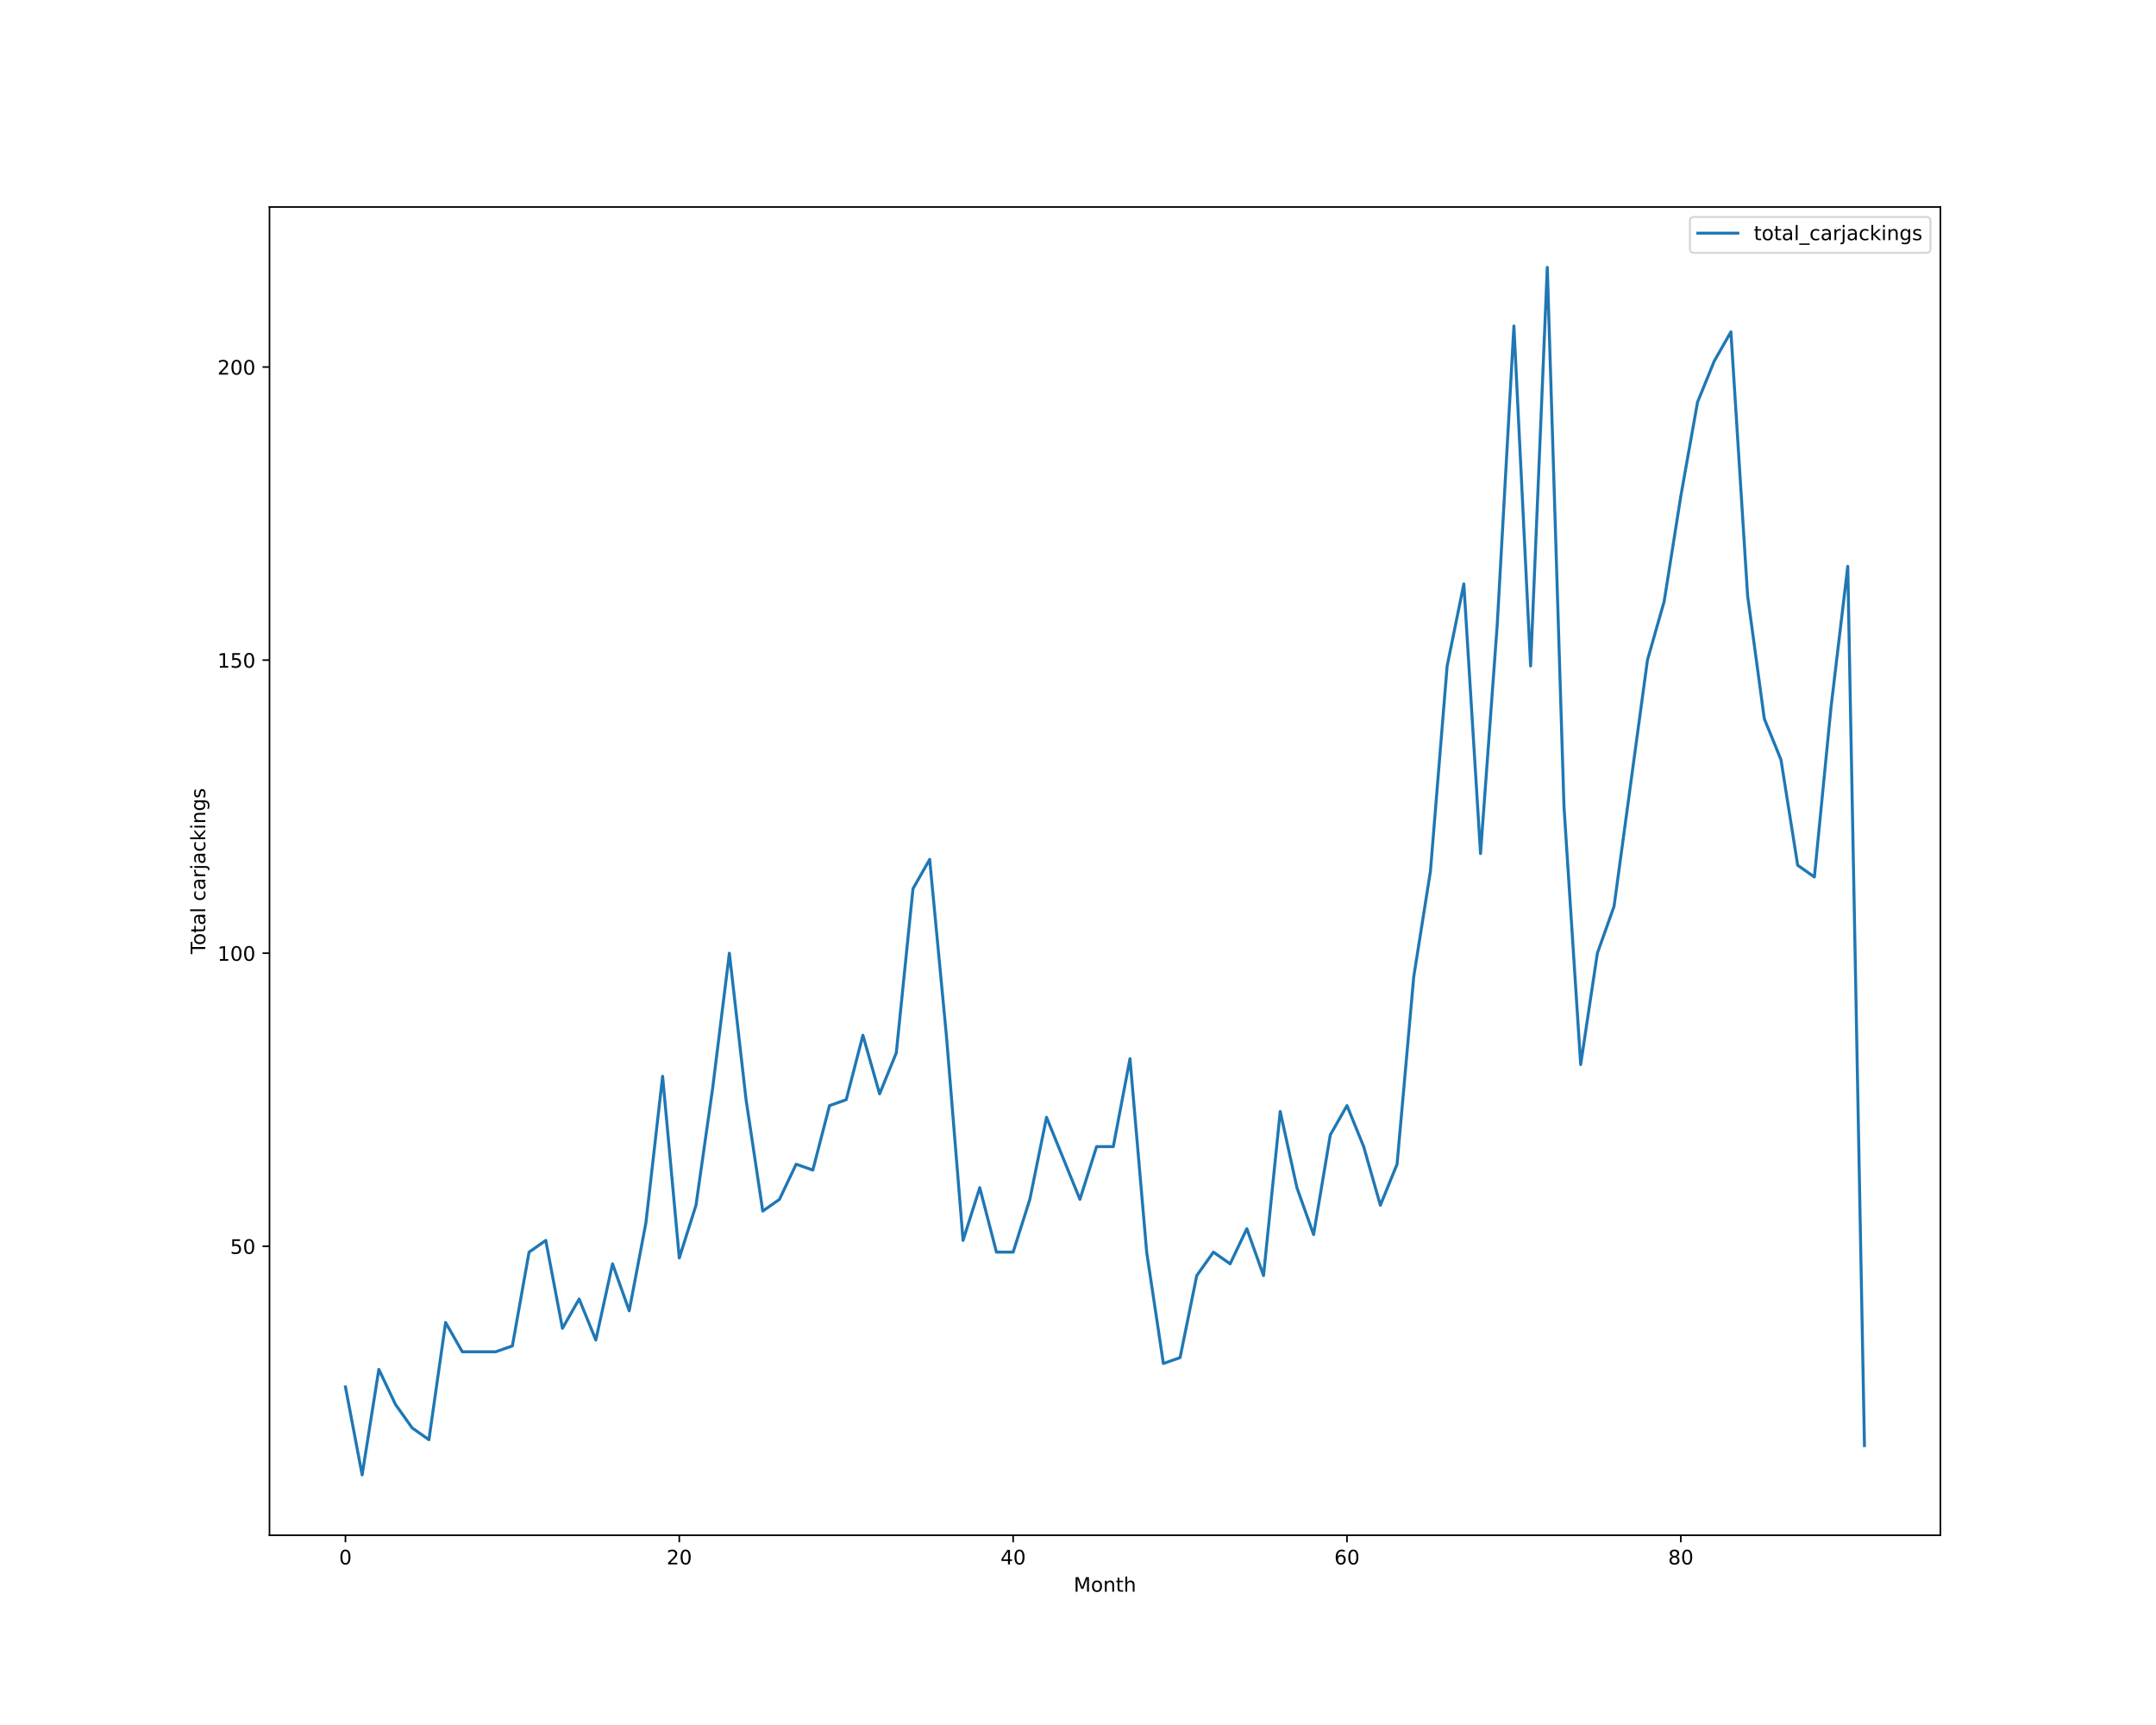
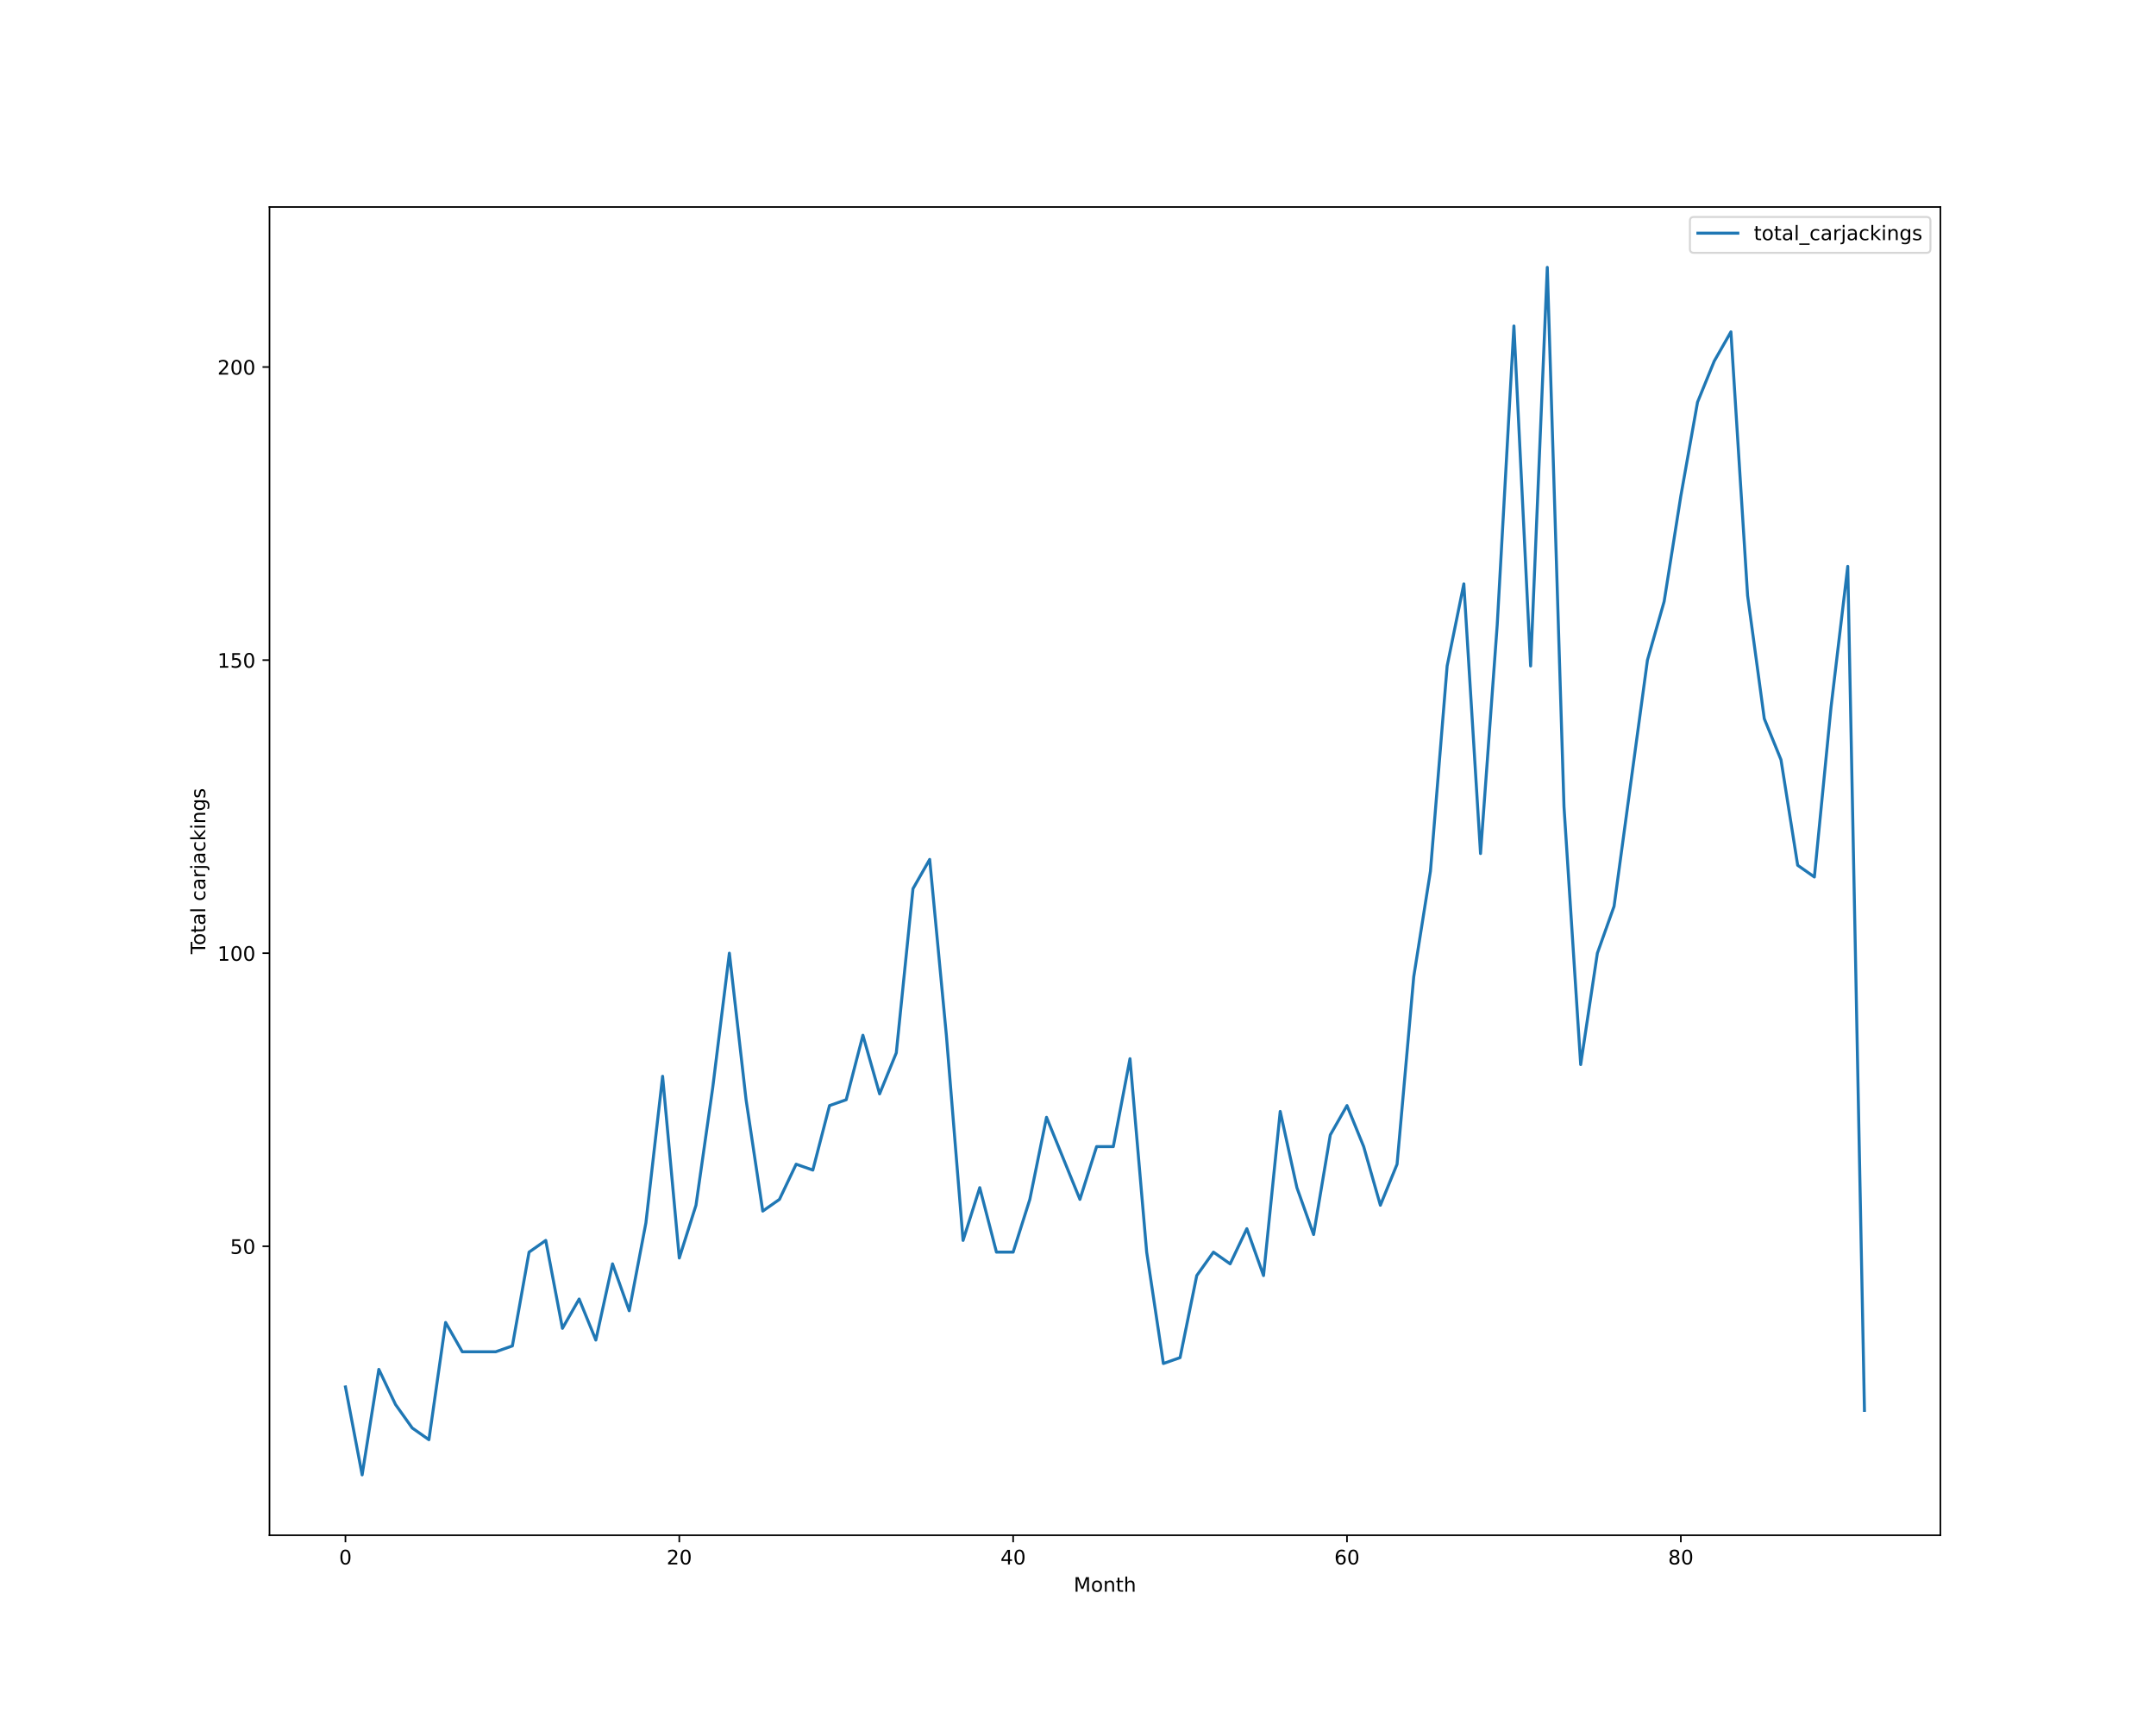
<svg xmlns="http://www.w3.org/2000/svg" xmlns:xlink="http://www.w3.org/1999/xlink" height="864pt" version="1.1" viewBox="0 0 1080 864" width="1080pt">
  <defs>
    <style type="text/css">*{stroke-linecap:butt;stroke-linejoin:round;}</style>
  </defs>
  <g id="figure_1">
    <g id="patch_1">
      <path d="M 0 864  L 1080 864  L 1080 0  L 0 0  z " style="fill:#ffffff;" />
    </g>
    <g id="axes_1">
      <g id="patch_2">
        <path d="M 135 768.96  L 972 768.96  L 972 103.68  L 135 103.68  z " style="fill:#ffffff;" />
      </g>
      <g id="matplotlib.axis_1">
        <g id="xtick_1">
          <g id="line2d_1">
            <defs>
-               <path d="M 0 0  L 0 3.5  " id="mecef482e85" style="stroke:#000000;stroke-width:0.8;" />
-             </defs>
-             <g>
-               <use style="stroke:#000000;stroke-width:0.8;" x="173.045" xlink:href="#mecef482e85" y="768.96" />
+               <path d="M 0 0  L 0 3.5  " id="m3f93c7e18a" style="stroke:#000000;stroke-width:0.8;" />
+             </defs>
+             <g>
+               <use style="stroke:#000000;stroke-width:0.8;" x="173.045" xlink:href="#m3f93c7e18a" y="768.96" />
            </g>
          </g>
          <g id="text_1">
            <g transform="translate(169.8642 783.5584)scale(0.1 -0.1)">
              <defs>
                <path d="M 2034 4250  Q 1547 4250 1301 3770  Q 1056 3291 1056 2328  Q 1056 1369 1301 889  Q 1547 409 2034 409  Q 2525 409 2770 889  Q 3016 1369 3016 2328  Q 3016 3291 2770 3770  Q 2525 4250 2034 4250  z M 2034 4750  Q 2819 4750 3233 4129  Q 3647 3509 3647 2328  Q 3647 1150 3233 529  Q 2819 -91 2034 -91  Q 1250 -91 836 529  Q 422 1150 422 2328  Q 422 3509 836 4129  Q 1250 4750 2034 4750  z " id="DejaVuSans-30" transform="scale(0.015625)" />
              </defs>
              <use xlink:href="#DejaVuSans-30" />
            </g>
          </g>
        </g>
        <g id="xtick_2">
          <g id="line2d_2">
            <g>
-               <use style="stroke:#000000;stroke-width:0.8;" x="340.278" xlink:href="#mecef482e85" y="768.96" />
+               <use style="stroke:#000000;stroke-width:0.8;" x="340.278" xlink:href="#m3f93c7e18a" y="768.96" />
            </g>
          </g>
          <g id="text_2">
            <g transform="translate(333.9157 783.5584)scale(0.1 -0.1)">
              <defs>
                <path d="M 1228 531  L 3431 531  L 3431 0  L 469 0  L 469 531  Q 828 903 1448 1529  Q 2069 2156 2228 2338  Q 2531 2678 2651 2914  Q 2772 3150 2772 3378  Q 2772 3750 2511 3984  Q 2250 4219 1831 4219  Q 1534 4219 1204 4116  Q 875 4013 500 3803  L 500 4441  Q 881 4594 1212 4672  Q 1544 4750 1819 4750  Q 2544 4750 2975 4387  Q 3406 4025 3406 3419  Q 3406 3131 3298 2873  Q 3191 2616 2906 2266  Q 2828 2175 2409 1742  Q 1991 1309 1228 531  z " id="DejaVuSans-32" transform="scale(0.015625)" />
              </defs>
              <use xlink:href="#DejaVuSans-32" />
              <use x="63.623" xlink:href="#DejaVuSans-30" />
            </g>
          </g>
        </g>
        <g id="xtick_3">
          <g id="line2d_3">
            <g>
-               <use style="stroke:#000000;stroke-width:0.8;" x="507.511" xlink:href="#mecef482e85" y="768.96" />
+               <use style="stroke:#000000;stroke-width:0.8;" x="507.511" xlink:href="#m3f93c7e18a" y="768.96" />
            </g>
          </g>
          <g id="text_3">
            <g transform="translate(501.1485 783.5584)scale(0.1 -0.1)">
              <defs>
                <path d="M 2419 4116  L 825 1625  L 2419 1625  L 2419 4116  z M 2253 4666  L 3047 4666  L 3047 1625  L 3713 1625  L 3713 1100  L 3047 1100  L 3047 0  L 2419 0  L 2419 1100  L 313 1100  L 313 1709  L 2253 4666  z " id="DejaVuSans-34" transform="scale(0.015625)" />
              </defs>
              <use xlink:href="#DejaVuSans-34" />
              <use x="63.623" xlink:href="#DejaVuSans-30" />
            </g>
          </g>
        </g>
        <g id="xtick_4">
          <g id="line2d_4">
            <g>
-               <use style="stroke:#000000;stroke-width:0.8;" x="674.744" xlink:href="#mecef482e85" y="768.96" />
+               <use style="stroke:#000000;stroke-width:0.8;" x="674.744" xlink:href="#m3f93c7e18a" y="768.96" />
            </g>
          </g>
          <g id="text_4">
            <g transform="translate(668.3813 783.5584)scale(0.1 -0.1)">
              <defs>
                <path d="M 2113 2584  Q 1688 2584 1439 2293  Q 1191 2003 1191 1497  Q 1191 994 1439 701  Q 1688 409 2113 409  Q 2538 409 2786 701  Q 3034 994 3034 1497  Q 3034 2003 2786 2293  Q 2538 2584 2113 2584  z M 3366 4563  L 3366 3988  Q 3128 4100 2886 4159  Q 2644 4219 2406 4219  Q 1781 4219 1451 3797  Q 1122 3375 1075 2522  Q 1259 2794 1537 2939  Q 1816 3084 2150 3084  Q 2853 3084 3261 2657  Q 3669 2231 3669 1497  Q 3669 778 3244 343  Q 2819 -91 2113 -91  Q 1303 -91 875 529  Q 447 1150 447 2328  Q 447 3434 972 4092  Q 1497 4750 2381 4750  Q 2619 4750 2861 4703  Q 3103 4656 3366 4563  z " id="DejaVuSans-36" transform="scale(0.015625)" />
              </defs>
              <use xlink:href="#DejaVuSans-36" />
              <use x="63.623" xlink:href="#DejaVuSans-30" />
            </g>
          </g>
        </g>
        <g id="xtick_5">
          <g id="line2d_5">
            <g>
-               <use style="stroke:#000000;stroke-width:0.8;" x="841.977" xlink:href="#mecef482e85" y="768.96" />
+               <use style="stroke:#000000;stroke-width:0.8;" x="841.977" xlink:href="#m3f93c7e18a" y="768.96" />
            </g>
          </g>
          <g id="text_5">
            <g transform="translate(835.614 783.5584)scale(0.1 -0.1)">
              <defs>
                <path d="M 2034 2216  Q 1584 2216 1326 1975  Q 1069 1734 1069 1313  Q 1069 891 1326 650  Q 1584 409 2034 409  Q 2484 409 2743 651  Q 3003 894 3003 1313  Q 3003 1734 2745 1975  Q 2488 2216 2034 2216  z M 1403 2484  Q 997 2584 770 2862  Q 544 3141 544 3541  Q 544 4100 942 4425  Q 1341 4750 2034 4750  Q 2731 4750 3128 4425  Q 3525 4100 3525 3541  Q 3525 3141 3298 2862  Q 3072 2584 2669 2484  Q 3125 2378 3379 2068  Q 3634 1759 3634 1313  Q 3634 634 3220 271  Q 2806 -91 2034 -91  Q 1263 -91 848 271  Q 434 634 434 1313  Q 434 1759 690 2068  Q 947 2378 1403 2484  z M 1172 3481  Q 1172 3119 1398 2916  Q 1625 2713 2034 2713  Q 2441 2713 2670 2916  Q 2900 3119 2900 3481  Q 2900 3844 2670 4047  Q 2441 4250 2034 4250  Q 1625 4250 1398 4047  Q 1172 3844 1172 3481  z " id="DejaVuSans-38" transform="scale(0.015625)" />
              </defs>
              <use xlink:href="#DejaVuSans-38" />
              <use x="63.623" xlink:href="#DejaVuSans-30" />
            </g>
          </g>
        </g>
        <g id="text_6">
          <g transform="translate(537.8289 797.2366)scale(0.1 -0.1)">
            <defs>
              <path d="M 628 4666  L 1569 4666  L 2759 1491  L 3956 4666  L 4897 4666  L 4897 0  L 4281 0  L 4281 4097  L 3078 897  L 2444 897  L 1241 4097  L 1241 0  L 628 0  L 628 4666  z " id="DejaVuSans-4d" transform="scale(0.015625)" />
              <path d="M 1959 3097  Q 1497 3097 1228 2736  Q 959 2375 959 1747  Q 959 1119 1226 758  Q 1494 397 1959 397  Q 2419 397 2687 759  Q 2956 1122 2956 1747  Q 2956 2369 2687 2733  Q 2419 3097 1959 3097  z M 1959 3584  Q 2709 3584 3137 3096  Q 3566 2609 3566 1747  Q 3566 888 3137 398  Q 2709 -91 1959 -91  Q 1206 -91 779 398  Q 353 888 353 1747  Q 353 2609 779 3096  Q 1206 3584 1959 3584  z " id="DejaVuSans-6f" transform="scale(0.015625)" />
              <path d="M 3513 2113  L 3513 0  L 2938 0  L 2938 2094  Q 2938 2591 2744 2837  Q 2550 3084 2163 3084  Q 1697 3084 1428 2787  Q 1159 2491 1159 1978  L 1159 0  L 581 0  L 581 3500  L 1159 3500  L 1159 2956  Q 1366 3272 1645 3428  Q 1925 3584 2291 3584  Q 2894 3584 3203 3211  Q 3513 2838 3513 2113  z " id="DejaVuSans-6e" transform="scale(0.015625)" />
              <path d="M 1172 4494  L 1172 3500  L 2356 3500  L 2356 3053  L 1172 3053  L 1172 1153  Q 1172 725 1289 603  Q 1406 481 1766 481  L 2356 481  L 2356 0  L 1766 0  Q 1100 0 847 248  Q 594 497 594 1153  L 594 3053  L 172 3053  L 172 3500  L 594 3500  L 594 4494  L 1172 4494  z " id="DejaVuSans-74" transform="scale(0.015625)" />
              <path d="M 3513 2113  L 3513 0  L 2938 0  L 2938 2094  Q 2938 2591 2744 2837  Q 2550 3084 2163 3084  Q 1697 3084 1428 2787  Q 1159 2491 1159 1978  L 1159 0  L 581 0  L 581 4863  L 1159 4863  L 1159 2956  Q 1366 3272 1645 3428  Q 1925 3584 2291 3584  Q 2894 3584 3203 3211  Q 3513 2838 3513 2113  z " id="DejaVuSans-68" transform="scale(0.015625)" />
            </defs>
            <use xlink:href="#DejaVuSans-4d" />
            <use x="86.279" xlink:href="#DejaVuSans-6f" />
            <use x="147.461" xlink:href="#DejaVuSans-6e" />
            <use x="210.84" xlink:href="#DejaVuSans-74" />
            <use x="250.049" xlink:href="#DejaVuSans-68" />
          </g>
        </g>
      </g>
      <g id="matplotlib.axis_2">
        <g id="ytick_1">
          <g id="line2d_6">
            <defs>
-               <path d="M 0 0  L -3.5 0  " id="m7542049c2c" style="stroke:#000000;stroke-width:0.8;" />
-             </defs>
-             <g>
-               <use style="stroke:#000000;stroke-width:0.8;" x="135" xlink:href="#m7542049c2c" y="624.219" />
+               <path d="M 0 0  L -3.5 0  " id="ma74c859b8b" style="stroke:#000000;stroke-width:0.8;" />
+             </defs>
+             <g>
+               <use style="stroke:#000000;stroke-width:0.8;" x="135" xlink:href="#ma74c859b8b" y="624.219" />
            </g>
          </g>
          <g id="text_7">
            <g transform="translate(115.275 628.0182)scale(0.1 -0.1)">
              <defs>
                <path d="M 691 4666  L 3169 4666  L 3169 4134  L 1269 4134  L 1269 2991  Q 1406 3038 1543 3061  Q 1681 3084 1819 3084  Q 2600 3084 3056 2656  Q 3513 2228 3513 1497  Q 3513 744 3044 326  Q 2575 -91 1722 -91  Q 1428 -91 1123 -41  Q 819 9 494 109  L 494 744  Q 775 591 1075 516  Q 1375 441 1709 441  Q 2250 441 2565 725  Q 2881 1009 2881 1497  Q 2881 1984 2565 2268  Q 2250 2553 1709 2553  Q 1456 2553 1204 2497  Q 953 2441 691 2322  L 691 4666  z " id="DejaVuSans-35" transform="scale(0.015625)" />
              </defs>
              <use xlink:href="#DejaVuSans-35" />
              <use x="63.623" xlink:href="#DejaVuSans-30" />
            </g>
          </g>
        </g>
        <g id="ytick_2">
          <g id="line2d_7">
            <g>
-               <use style="stroke:#000000;stroke-width:0.8;" x="135" xlink:href="#m7542049c2c" y="477.423" />
+               <use style="stroke:#000000;stroke-width:0.8;" x="135" xlink:href="#ma74c859b8b" y="477.423" />
            </g>
          </g>
          <g id="text_8">
            <g transform="translate(108.9125 481.2221)scale(0.1 -0.1)">
              <defs>
                <path d="M 794 531  L 1825 531  L 1825 4091  L 703 3866  L 703 4441  L 1819 4666  L 2450 4666  L 2450 531  L 3481 531  L 3481 0  L 794 0  L 794 531  z " id="DejaVuSans-31" transform="scale(0.015625)" />
              </defs>
              <use xlink:href="#DejaVuSans-31" />
              <use x="63.623" xlink:href="#DejaVuSans-30" />
              <use x="127.246" xlink:href="#DejaVuSans-30" />
            </g>
          </g>
        </g>
        <g id="ytick_3">
          <g id="line2d_8">
            <g>
-               <use style="stroke:#000000;stroke-width:0.8;" x="135" xlink:href="#m7542049c2c" y="330.627" />
+               <use style="stroke:#000000;stroke-width:0.8;" x="135" xlink:href="#ma74c859b8b" y="330.627" />
            </g>
          </g>
          <g id="text_9">
            <g transform="translate(108.9125 334.426)scale(0.1 -0.1)">
              <use xlink:href="#DejaVuSans-31" />
              <use x="63.623" xlink:href="#DejaVuSans-35" />
              <use x="127.246" xlink:href="#DejaVuSans-30" />
            </g>
          </g>
        </g>
        <g id="ytick_4">
          <g id="line2d_9">
            <g>
-               <use style="stroke:#000000;stroke-width:0.8;" x="135" xlink:href="#m7542049c2c" y="183.831" />
+               <use style="stroke:#000000;stroke-width:0.8;" x="135" xlink:href="#ma74c859b8b" y="183.831" />
            </g>
          </g>
          <g id="text_10">
            <g transform="translate(108.9125 187.6299)scale(0.1 -0.1)">
              <use xlink:href="#DejaVuSans-32" />
              <use x="63.623" xlink:href="#DejaVuSans-30" />
              <use x="127.246" xlink:href="#DejaVuSans-30" />
            </g>
          </g>
        </g>
        <g id="text_11">
          <g transform="translate(102.8328 477.8888)rotate(-90)scale(0.1 -0.1)">
            <defs>
              <path d="M -19 4666  L 3928 4666  L 3928 4134  L 2272 4134  L 2272 0  L 1638 0  L 1638 4134  L -19 4134  L -19 4666  z " id="DejaVuSans-54" transform="scale(0.015625)" />
              <path d="M 2194 1759  Q 1497 1759 1228 1600  Q 959 1441 959 1056  Q 959 750 1161 570  Q 1363 391 1709 391  Q 2188 391 2477 730  Q 2766 1069 2766 1631  L 2766 1759  L 2194 1759  z M 3341 1997  L 3341 0  L 2766 0  L 2766 531  Q 2569 213 2275 61  Q 1981 -91 1556 -91  Q 1019 -91 701 211  Q 384 513 384 1019  Q 384 1609 779 1909  Q 1175 2209 1959 2209  L 2766 2209  L 2766 2266  Q 2766 2663 2505 2880  Q 2244 3097 1772 3097  Q 1472 3097 1187 3025  Q 903 2953 641 2809  L 641 3341  Q 956 3463 1253 3523  Q 1550 3584 1831 3584  Q 2591 3584 2966 3190  Q 3341 2797 3341 1997  z " id="DejaVuSans-61" transform="scale(0.015625)" />
              <path d="M 603 4863  L 1178 4863  L 1178 0  L 603 0  L 603 4863  z " id="DejaVuSans-6c" transform="scale(0.015625)" />
              <path id="DejaVuSans-20" transform="scale(0.015625)" />
              <path d="M 3122 3366  L 3122 2828  Q 2878 2963 2633 3030  Q 2388 3097 2138 3097  Q 1578 3097 1268 2742  Q 959 2388 959 1747  Q 959 1106 1268 751  Q 1578 397 2138 397  Q 2388 397 2633 464  Q 2878 531 3122 666  L 3122 134  Q 2881 22 2623 -34  Q 2366 -91 2075 -91  Q 1284 -91 818 406  Q 353 903 353 1747  Q 353 2603 823 3093  Q 1294 3584 2113 3584  Q 2378 3584 2631 3529  Q 2884 3475 3122 3366  z " id="DejaVuSans-63" transform="scale(0.015625)" />
              <path d="M 2631 2963  Q 2534 3019 2420 3045  Q 2306 3072 2169 3072  Q 1681 3072 1420 2755  Q 1159 2438 1159 1844  L 1159 0  L 581 0  L 581 3500  L 1159 3500  L 1159 2956  Q 1341 3275 1631 3429  Q 1922 3584 2338 3584  Q 2397 3584 2469 3576  Q 2541 3569 2628 3553  L 2631 2963  z " id="DejaVuSans-72" transform="scale(0.015625)" />
              <path d="M 603 3500  L 1178 3500  L 1178 -63  Q 1178 -731 923 -1031  Q 669 -1331 103 -1331  L -116 -1331  L -116 -844  L 38 -844  Q 366 -844 484 -692  Q 603 -541 603 -63  L 603 3500  z M 603 4863  L 1178 4863  L 1178 4134  L 603 4134  L 603 4863  z " id="DejaVuSans-6a" transform="scale(0.015625)" />
              <path d="M 581 4863  L 1159 4863  L 1159 1991  L 2875 3500  L 3609 3500  L 1753 1863  L 3688 0  L 2938 0  L 1159 1709  L 1159 0  L 581 0  L 581 4863  z " id="DejaVuSans-6b" transform="scale(0.015625)" />
              <path d="M 603 3500  L 1178 3500  L 1178 0  L 603 0  L 603 3500  z M 603 4863  L 1178 4863  L 1178 4134  L 603 4134  L 603 4863  z " id="DejaVuSans-69" transform="scale(0.015625)" />
              <path d="M 2906 1791  Q 2906 2416 2648 2759  Q 2391 3103 1925 3103  Q 1463 3103 1205 2759  Q 947 2416 947 1791  Q 947 1169 1205 825  Q 1463 481 1925 481  Q 2391 481 2648 825  Q 2906 1169 2906 1791  z M 3481 434  Q 3481 -459 3084 -895  Q 2688 -1331 1869 -1331  Q 1566 -1331 1297 -1286  Q 1028 -1241 775 -1147  L 775 -588  Q 1028 -725 1275 -790  Q 1522 -856 1778 -856  Q 2344 -856 2625 -561  Q 2906 -266 2906 331  L 2906 616  Q 2728 306 2450 153  Q 2172 0 1784 0  Q 1141 0 747 490  Q 353 981 353 1791  Q 353 2603 747 3093  Q 1141 3584 1784 3584  Q 2172 3584 2450 3431  Q 2728 3278 2906 2969  L 2906 3500  L 3481 3500  L 3481 434  z " id="DejaVuSans-67" transform="scale(0.015625)" />
              <path d="M 2834 3397  L 2834 2853  Q 2591 2978 2328 3040  Q 2066 3103 1784 3103  Q 1356 3103 1142 2972  Q 928 2841 928 2578  Q 928 2378 1081 2264  Q 1234 2150 1697 2047  L 1894 2003  Q 2506 1872 2764 1633  Q 3022 1394 3022 966  Q 3022 478 2636 193  Q 2250 -91 1575 -91  Q 1294 -91 989 -36  Q 684 19 347 128  L 347 722  Q 666 556 975 473  Q 1284 391 1588 391  Q 1994 391 2212 530  Q 2431 669 2431 922  Q 2431 1156 2273 1281  Q 2116 1406 1581 1522  L 1381 1569  Q 847 1681 609 1914  Q 372 2147 372 2553  Q 372 3047 722 3315  Q 1072 3584 1716 3584  Q 2034 3584 2315 3537  Q 2597 3491 2834 3397  z " id="DejaVuSans-73" transform="scale(0.015625)" />
            </defs>
            <use xlink:href="#DejaVuSans-54" />
            <use x="44.084" xlink:href="#DejaVuSans-6f" />
            <use x="105.266" xlink:href="#DejaVuSans-74" />
            <use x="144.475" xlink:href="#DejaVuSans-61" />
            <use x="205.754" xlink:href="#DejaVuSans-6c" />
            <use x="233.537" xlink:href="#DejaVuSans-20" />
            <use x="265.324" xlink:href="#DejaVuSans-63" />
            <use x="320.305" xlink:href="#DejaVuSans-61" />
            <use x="381.584" xlink:href="#DejaVuSans-72" />
            <use x="422.697" xlink:href="#DejaVuSans-6a" />
            <use x="450.48" xlink:href="#DejaVuSans-61" />
            <use x="511.76" xlink:href="#DejaVuSans-63" />
            <use x="566.74" xlink:href="#DejaVuSans-6b" />
            <use x="624.65" xlink:href="#DejaVuSans-69" />
            <use x="652.434" xlink:href="#DejaVuSans-6e" />
            <use x="715.812" xlink:href="#DejaVuSans-67" />
            <use x="779.289" xlink:href="#DejaVuSans-73" />
          </g>
        </g>
      </g>
      <g id="line2d_10">
-         <path clip-path="url(#pf26ee44beb)" d="M 173.045 694.681  L 181.407 738.72  L 189.769 685.873  L 198.13 703.489  L 206.492 715.233  L 214.854 721.104  L 223.215 662.386  L 231.577 677.066  L 239.939 677.066  L 248.3 677.066  L 256.662 674.13  L 265.023 627.155  L 273.385 621.283  L 281.747 665.322  L 290.108 650.642  L 298.47 671.194  L 306.832 633.027  L 315.193 656.514  L 323.555 612.475  L 331.917 539.077  L 340.278 630.091  L 348.64 603.668  L 357.001 544.949  L 365.363 477.423  L 373.725 550.821  L 382.086 606.603  L 390.448 600.732  L 398.81 583.116  L 407.171 586.052  L 415.533 553.757  L 423.895 550.821  L 432.256 518.526  L 440.618 547.885  L 448.98 527.334  L 457.341 445.128  L 465.703 430.448  L 474.064 518.526  L 482.426 621.283  L 490.788 594.86  L 499.149 627.155  L 507.511 627.155  L 515.873 600.732  L 524.234 559.629  L 532.596 580.18  L 540.958 600.732  L 549.319 574.308  L 557.681 574.308  L 566.042 530.27  L 574.404 627.155  L 582.766 682.937  L 591.127 680.002  L 599.489 638.899  L 607.851 627.155  L 616.212 633.027  L 624.574 615.411  L 632.936 638.899  L 641.297 556.693  L 649.659 594.86  L 658.02 618.347  L 666.382 568.437  L 674.744 553.757  L 683.105 574.308  L 691.467 603.668  L 699.829 583.116  L 708.19 489.167  L 716.552 436.32  L 724.914 333.563  L 733.275 292.46  L 741.637 427.512  L 749.999 313.011  L 758.36 163.279  L 766.722 333.563  L 775.083 133.92  L 783.445 404.025  L 791.807 533.205  L 800.168 477.423  L 808.53 453.936  L 816.892 392.281  L 825.253 330.627  L 833.615 301.268  L 841.977 248.421  L 850.338 201.446  L 858.7 180.895  L 867.061 166.215  L 875.423 298.332  L 883.785 359.986  L 892.146 380.537  L 900.508 433.384  L 908.87 439.256  L 917.231 354.114  L 925.593 283.652  L 933.955 724.04  " style="fill:none;stroke:#1f77b4;stroke-linecap:square;stroke-width:1.5;" />
+         <path clip-path="url(#pca68e1aed7)" d="M 173.045 694.681  L 181.407 738.72  L 189.769 685.873  L 198.13 703.489  L 206.492 715.233  L 214.854 721.104  L 223.215 662.386  L 231.577 677.066  L 239.939 677.066  L 248.3 677.066  L 256.662 674.13  L 265.023 627.155  L 273.385 621.283  L 281.747 665.322  L 290.108 650.642  L 298.47 671.194  L 306.832 633.027  L 315.193 656.514  L 323.555 612.475  L 331.917 539.077  L 340.278 630.091  L 348.64 603.668  L 357.001 544.949  L 365.363 477.423  L 373.725 550.821  L 382.086 606.603  L 390.448 600.732  L 398.81 583.116  L 407.171 586.052  L 415.533 553.757  L 423.895 550.821  L 432.256 518.526  L 440.618 547.885  L 448.98 527.334  L 457.341 445.128  L 465.703 430.448  L 474.064 518.526  L 482.426 621.283  L 490.788 594.86  L 499.149 627.155  L 507.511 627.155  L 515.873 600.732  L 524.234 559.629  L 532.596 580.18  L 540.958 600.732  L 549.319 574.308  L 557.681 574.308  L 566.042 530.27  L 574.404 627.155  L 582.766 682.937  L 591.127 680.002  L 599.489 638.899  L 607.851 627.155  L 616.212 633.027  L 624.574 615.411  L 632.936 638.899  L 641.297 556.693  L 649.659 594.86  L 658.02 618.347  L 666.382 568.437  L 674.744 553.757  L 683.105 574.308  L 691.467 603.668  L 699.829 583.116  L 708.19 489.167  L 716.552 436.32  L 724.914 333.563  L 733.275 292.46  L 741.637 427.512  L 749.999 313.011  L 758.36 163.279  L 766.722 333.563  L 775.083 133.92  L 783.445 404.025  L 791.807 533.205  L 800.168 477.423  L 808.53 453.936  L 816.892 392.281  L 825.253 330.627  L 833.615 301.268  L 841.977 248.421  L 850.338 201.446  L 858.7 180.895  L 867.061 166.215  L 875.423 298.332  L 883.785 359.986  L 892.146 380.537  L 900.508 433.384  L 908.87 439.256  L 917.231 354.114  L 925.593 283.652  L 933.955 706.425  " style="fill:none;stroke:#1f77b4;stroke-linecap:square;stroke-width:1.5;" />
      </g>
      <g id="patch_3">
        <path d="M 135 768.96  L 135 103.68  " style="fill:none;stroke:#000000;stroke-linecap:square;stroke-linejoin:miter;stroke-width:0.8;" />
      </g>
      <g id="patch_4">
        <path d="M 972 768.96  L 972 103.68  " style="fill:none;stroke:#000000;stroke-linecap:square;stroke-linejoin:miter;stroke-width:0.8;" />
      </g>
      <g id="patch_5">
        <path d="M 135 768.96  L 972 768.96  " style="fill:none;stroke:#000000;stroke-linecap:square;stroke-linejoin:miter;stroke-width:0.8;" />
      </g>
      <g id="patch_6">
        <path d="M 135 103.68  L 972 103.68  " style="fill:none;stroke:#000000;stroke-linecap:square;stroke-linejoin:miter;stroke-width:0.8;" />
      </g>
      <g id="legend_1">
        <g id="patch_7">
          <path d="M 848.528 126.636  L 965 126.636  Q 967 126.636 967 124.636  L 967 110.68  Q 967 108.68 965 108.68  L 848.528 108.68  Q 846.528 108.68 846.528 110.68  L 846.528 124.636  Q 846.528 126.636 848.528 126.636  z " style="fill:#ffffff;opacity:0.8;stroke:#cccccc;stroke-linejoin:miter;" />
        </g>
        <g id="line2d_11">
          <path d="M 850.528 116.778  L 870.528 116.778  " style="fill:none;stroke:#1f77b4;stroke-linecap:square;stroke-width:1.5;" />
        </g>
        <g id="line2d_12" />
        <g id="text_12">
          <g transform="translate(878.5281 120.2784)scale(0.1 -0.1)">
            <defs>
              <path d="M 3263 -1063  L 3263 -1509  L -63 -1509  L -63 -1063  L 3263 -1063  z " id="DejaVuSans-5f" transform="scale(0.015625)" />
            </defs>
            <use xlink:href="#DejaVuSans-74" />
            <use x="39.209" xlink:href="#DejaVuSans-6f" />
            <use x="100.391" xlink:href="#DejaVuSans-74" />
            <use x="139.6" xlink:href="#DejaVuSans-61" />
            <use x="200.879" xlink:href="#DejaVuSans-6c" />
            <use x="228.662" xlink:href="#DejaVuSans-5f" />
            <use x="278.662" xlink:href="#DejaVuSans-63" />
            <use x="333.643" xlink:href="#DejaVuSans-61" />
            <use x="394.922" xlink:href="#DejaVuSans-72" />
            <use x="436.035" xlink:href="#DejaVuSans-6a" />
            <use x="463.818" xlink:href="#DejaVuSans-61" />
            <use x="525.098" xlink:href="#DejaVuSans-63" />
            <use x="580.078" xlink:href="#DejaVuSans-6b" />
            <use x="637.988" xlink:href="#DejaVuSans-69" />
            <use x="665.771" xlink:href="#DejaVuSans-6e" />
            <use x="729.15" xlink:href="#DejaVuSans-67" />
            <use x="792.627" xlink:href="#DejaVuSans-73" />
          </g>
        </g>
      </g>
    </g>
  </g>
  <defs>
-     <clipPath id="pf26ee44beb">
+     <clipPath id="pca68e1aed7">
      <rect height="665.28" width="837" x="135" y="103.68" />
    </clipPath>
  </defs>
</svg>
